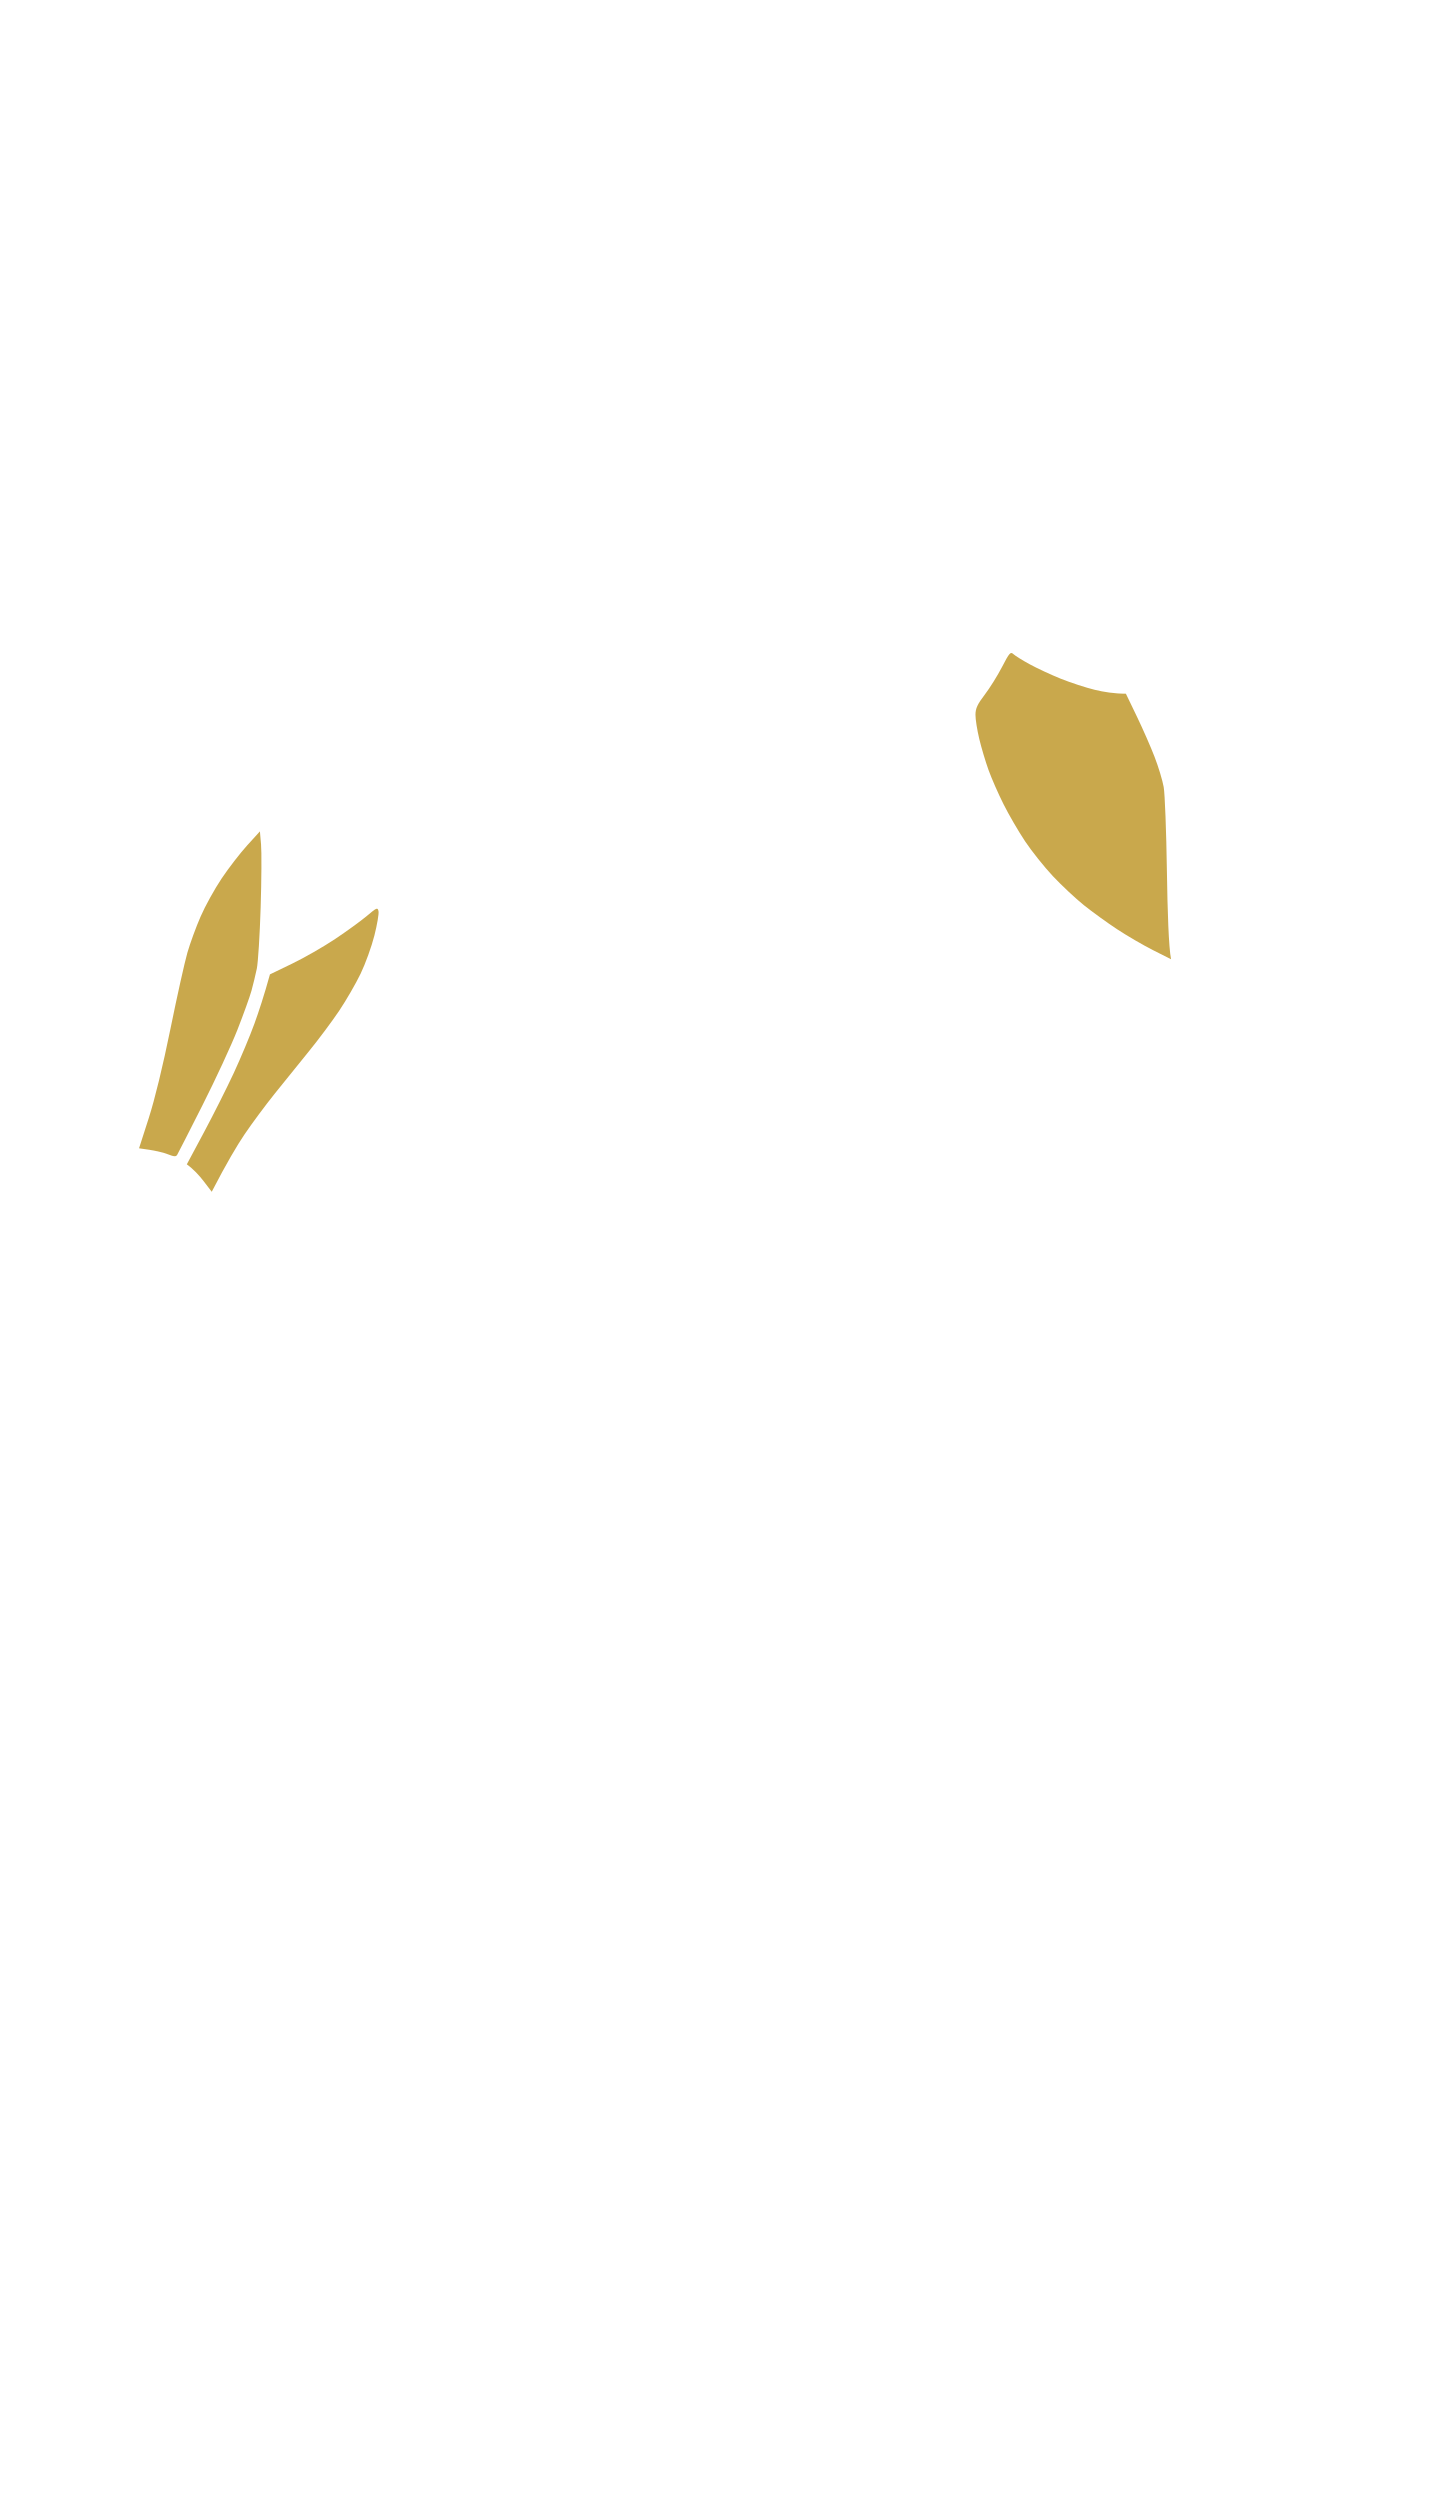
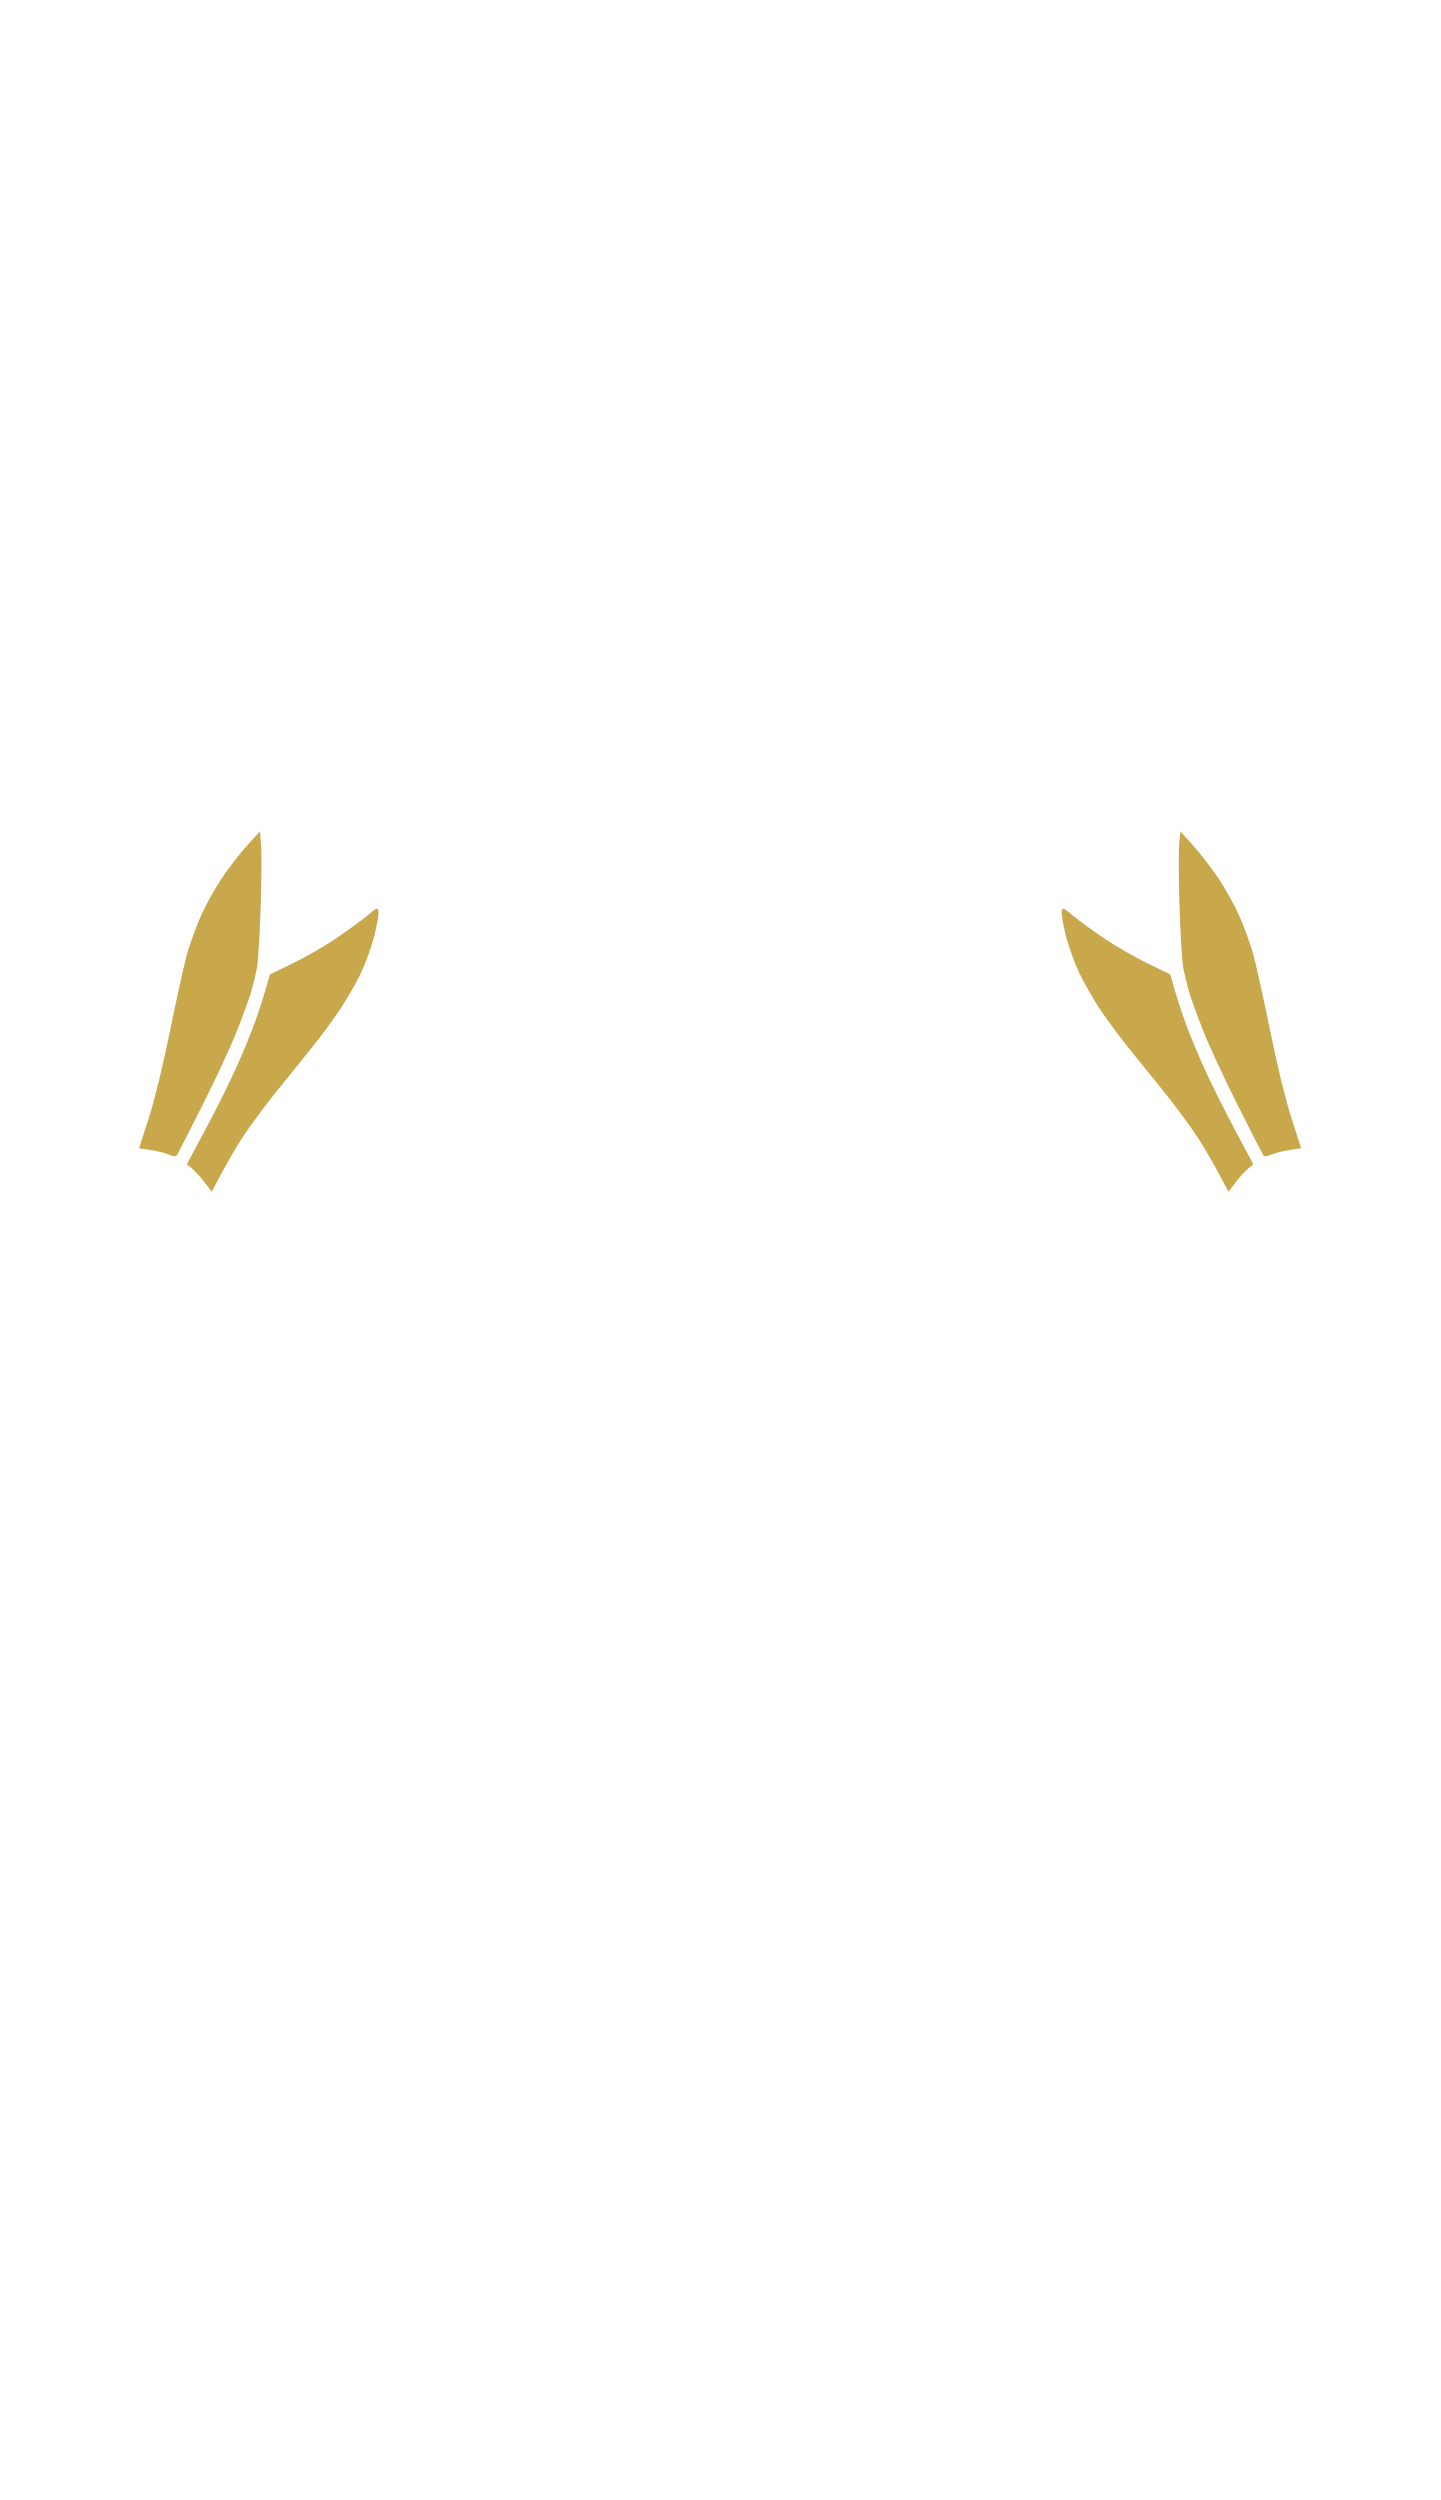
<svg xmlns="http://www.w3.org/2000/svg" width="100%" height="100%" viewBox="0 0 64 111.095" fill="none">
  <g>
    <path id="Path 46" d="M16.304 40.701C16.044 40.92 15.409 41.382 14.894 41.726C14.38 42.07 13.516 42.565 12.977 42.825L11.996 43.299C11.735 44.243 11.499 44.958 11.303 45.498C11.107 46.038 10.695 47.021 10.388 47.683C10.08 48.345 9.485 49.529 9.065 50.314L8.302 51.741C8.607 51.963 8.856 52.238 9.053 52.494L9.409 52.96C10.076 51.67 10.537 50.898 10.865 50.412C11.192 49.927 11.802 49.105 12.221 48.584C12.638 48.064 13.322 47.217 13.74 46.702C14.159 46.187 14.758 45.384 15.071 44.918C15.383 44.452 15.813 43.71 16.025 43.268C16.238 42.827 16.513 42.064 16.637 41.574C16.761 41.083 16.844 40.596 16.82 40.491C16.781 40.314 16.745 40.328 16.304 40.701Z" fill="#C9A84C" />
    <path id="Path 49" d="M10.986 37.565C10.676 37.906 10.166 38.567 9.853 39.032C9.54 39.499 9.118 40.261 8.916 40.727C8.712 41.193 8.448 41.916 8.328 42.332C8.208 42.749 7.868 44.275 7.574 45.721C7.238 47.373 6.879 48.85 6.609 49.69L6.179 51.028C6.885 51.119 7.251 51.21 7.447 51.289C7.73 51.402 7.818 51.408 7.873 51.319C7.911 51.257 8.418 50.263 9 49.11C9.582 47.958 10.279 46.453 10.549 45.766C10.818 45.079 11.1 44.297 11.175 44.027C11.249 43.757 11.356 43.316 11.412 43.046C11.468 42.776 11.545 41.552 11.583 40.325C11.621 39.099 11.629 37.837 11.6 37.521L11.55 36.945L10.986 37.565Z" fill="#C9A84C" />
-     <path id="Path 59" d="M44.529 29.637C44.33 30.022 43.983 30.578 43.758 30.872C43.434 31.297 43.349 31.48 43.348 31.764C43.346 31.96 43.422 32.442 43.516 32.834C43.61 33.227 43.795 33.849 43.928 34.216C44.06 34.585 44.359 35.267 44.593 35.733C44.825 36.199 45.257 36.941 45.551 37.383C45.845 37.824 46.401 38.521 46.788 38.934C47.175 39.345 47.792 39.923 48.159 40.219C48.528 40.515 49.189 40.995 49.631 41.286C50.072 41.578 50.795 41.999 51.236 42.222L52.039 42.627C51.934 42.088 51.881 40.486 51.855 38.72C51.829 36.954 51.765 35.269 51.712 34.974C51.66 34.68 51.479 34.078 51.308 33.637C51.139 33.195 50.782 32.383 50.516 31.831L50.032 30.827C49.514 30.826 49.042 30.749 48.65 30.654C48.257 30.559 47.575 30.336 47.134 30.159C46.692 29.98 46.071 29.691 45.751 29.515C45.432 29.341 45.108 29.138 45.032 29.067C44.906 28.95 44.853 29.011 44.529 29.637Z" fill="#C9A84C" />
+     <g transform="translate(63.9997 0) scale(-1 1)">
+       <path id="Path 46m" d="M16.304 40.701C16.044 40.92 15.409 41.382 14.894 41.726C14.38 42.07 13.516 42.565 12.977 42.825L11.996 43.299C11.735 44.243 11.499 44.958 11.303 45.498C11.107 46.038 10.695 47.021 10.388 47.683C10.08 48.345 9.485 49.529 9.065 50.314L8.302 51.741C8.607 51.963 8.856 52.238 9.053 52.494L9.409 52.96C10.076 51.67 10.537 50.898 10.865 50.412C11.192 49.927 11.802 49.105 12.221 48.584C12.638 48.064 13.322 47.217 13.74 46.702C14.159 46.187 14.758 45.384 15.071 44.918C15.383 44.452 15.813 43.71 16.025 43.268C16.238 42.827 16.513 42.064 16.637 41.574C16.761 41.083 16.844 40.596 16.82 40.491C16.781 40.314 16.745 40.328 16.304 40.701Z" fill="#C9A84C" />
+       <path id="Path 49m" d="M10.986 37.565C10.676 37.906 10.166 38.567 9.853 39.032C9.54 39.499 9.118 40.261 8.916 40.727C8.712 41.193 8.448 41.916 8.328 42.332C8.208 42.749 7.868 44.275 7.574 45.721C7.238 47.373 6.879 48.85 6.609 49.69L6.179 51.028C6.885 51.119 7.251 51.21 7.447 51.289C7.73 51.402 7.818 51.408 7.873 51.319C7.911 51.257 8.418 50.263 9 49.11C9.582 47.958 10.279 46.453 10.549 45.766C10.818 45.079 11.1 44.297 11.175 44.027C11.249 43.757 11.356 43.316 11.412 43.046C11.468 42.776 11.545 41.552 11.583 40.325C11.621 39.099 11.629 37.837 11.6 37.521L11.55 36.945L10.986 37.565Z" fill="#C9A84C" />
+     </g>
  </g>
</svg>
